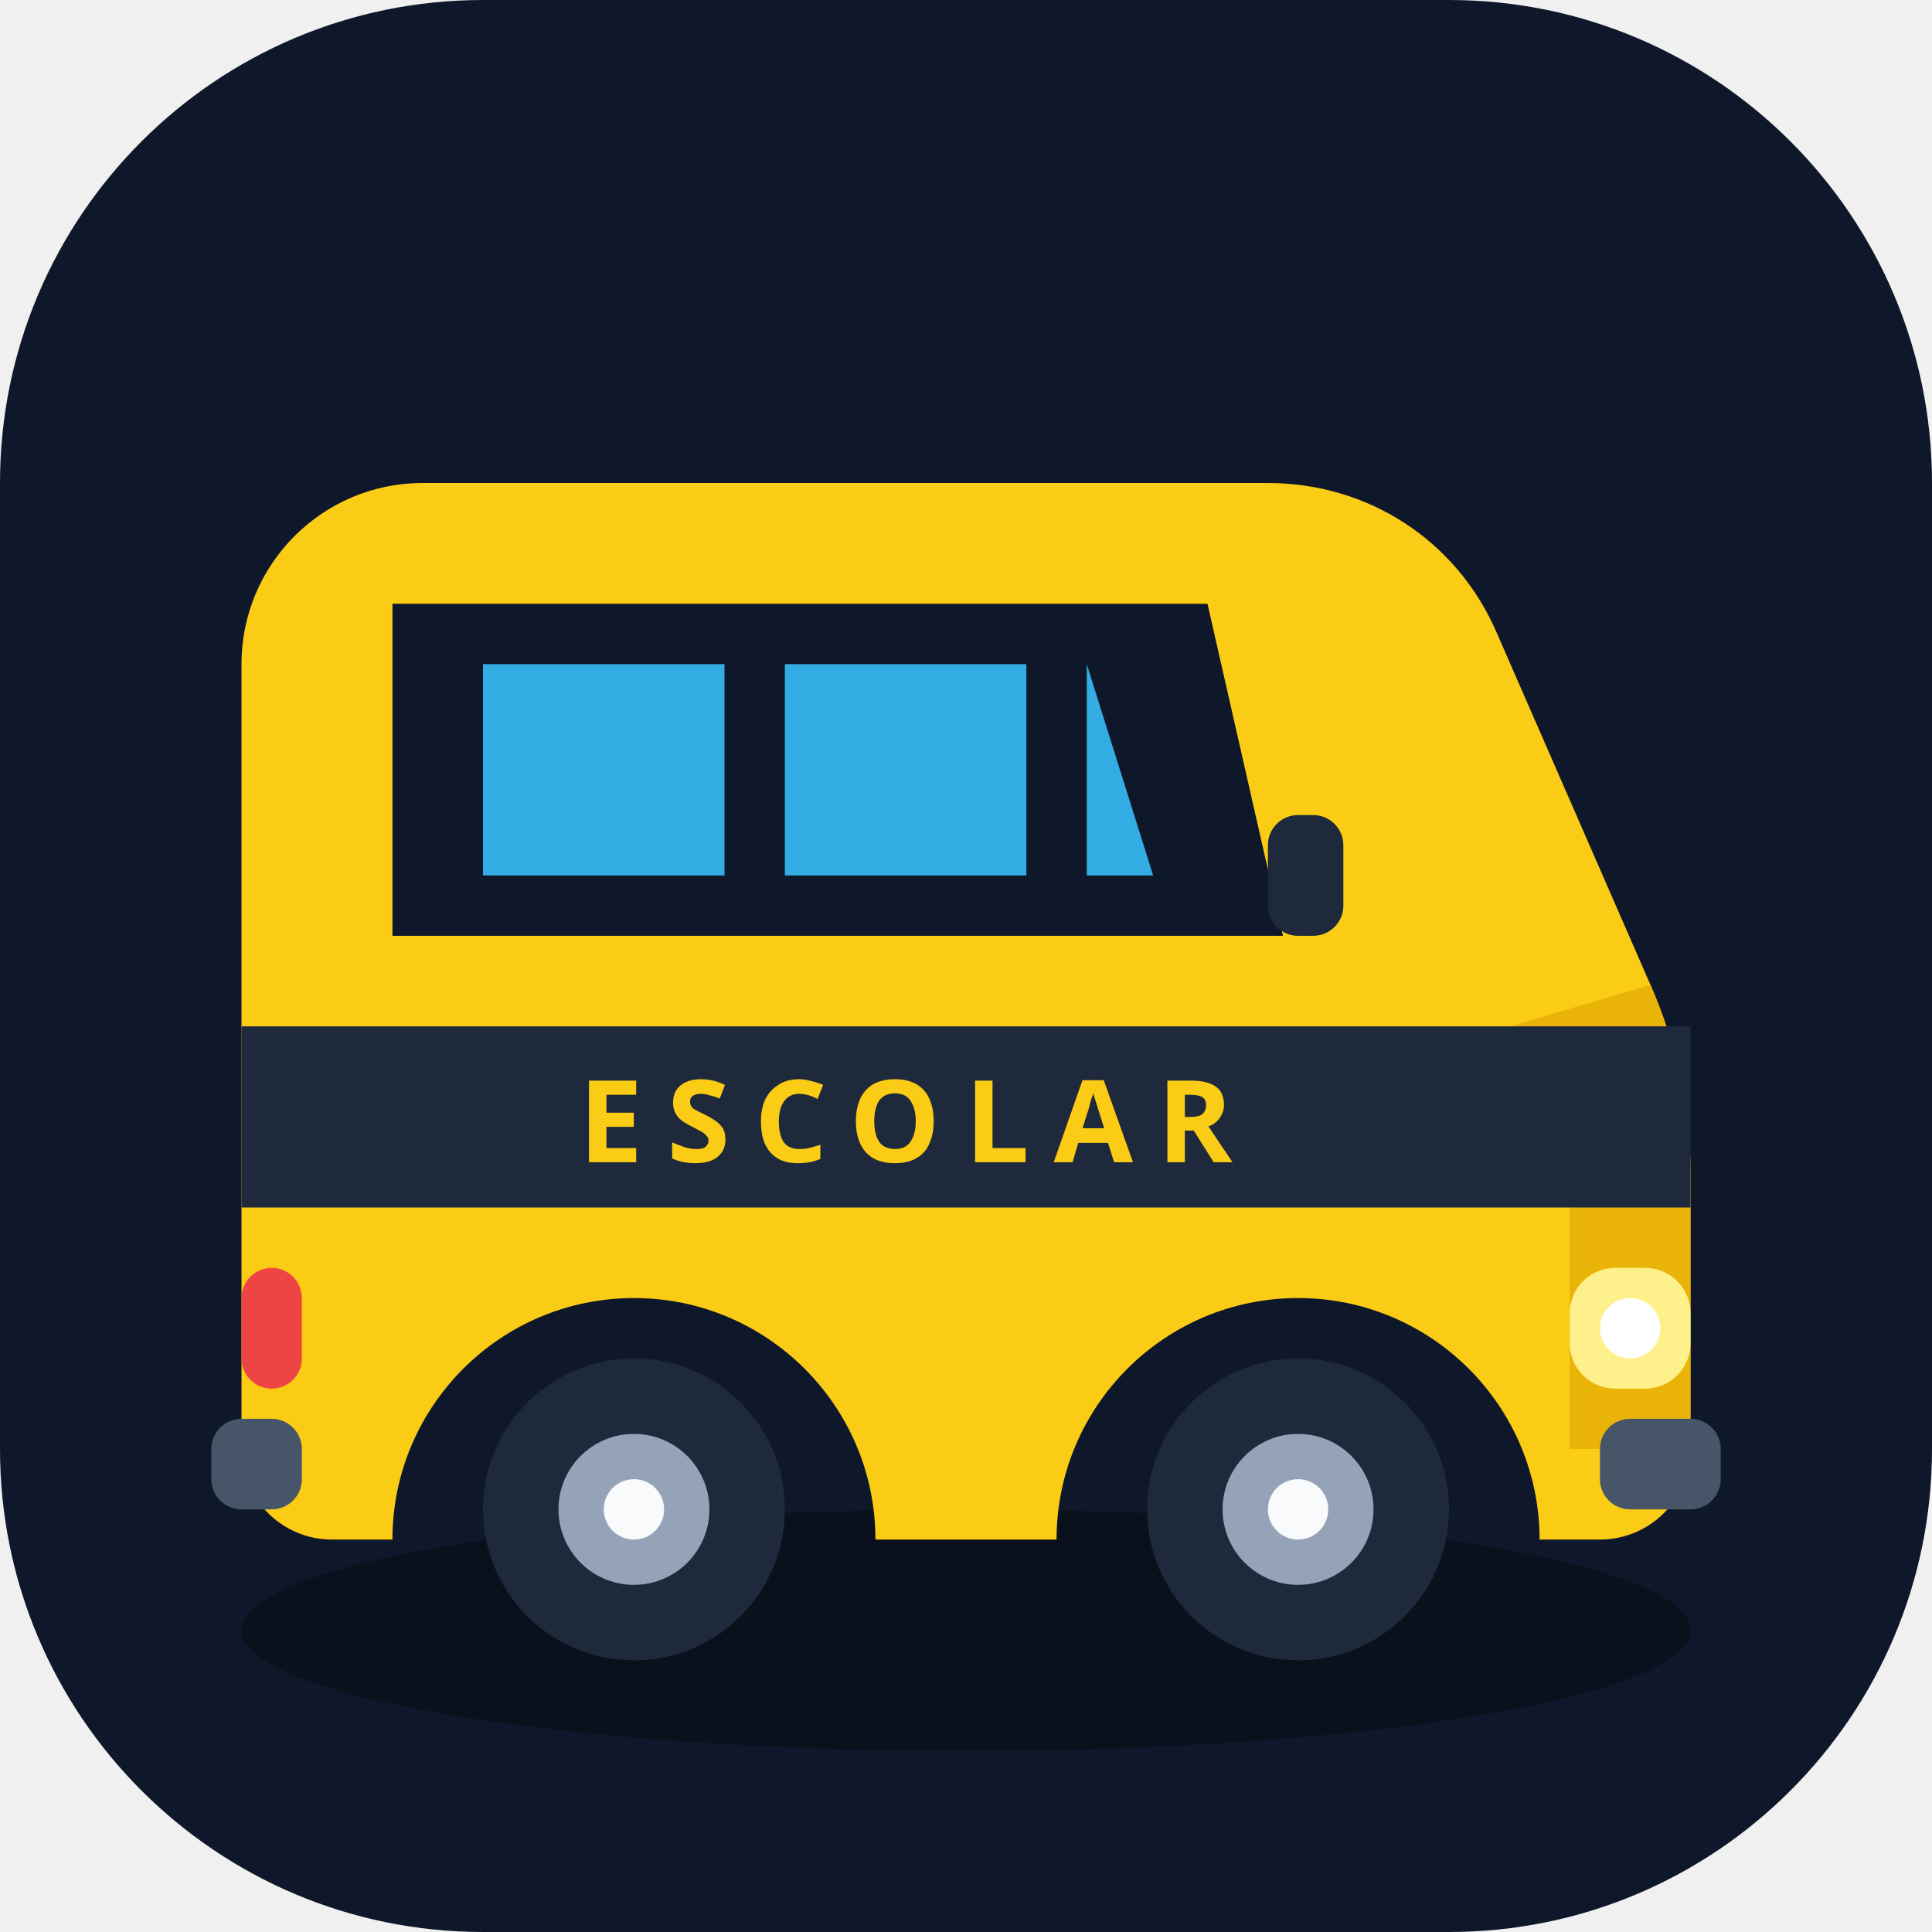
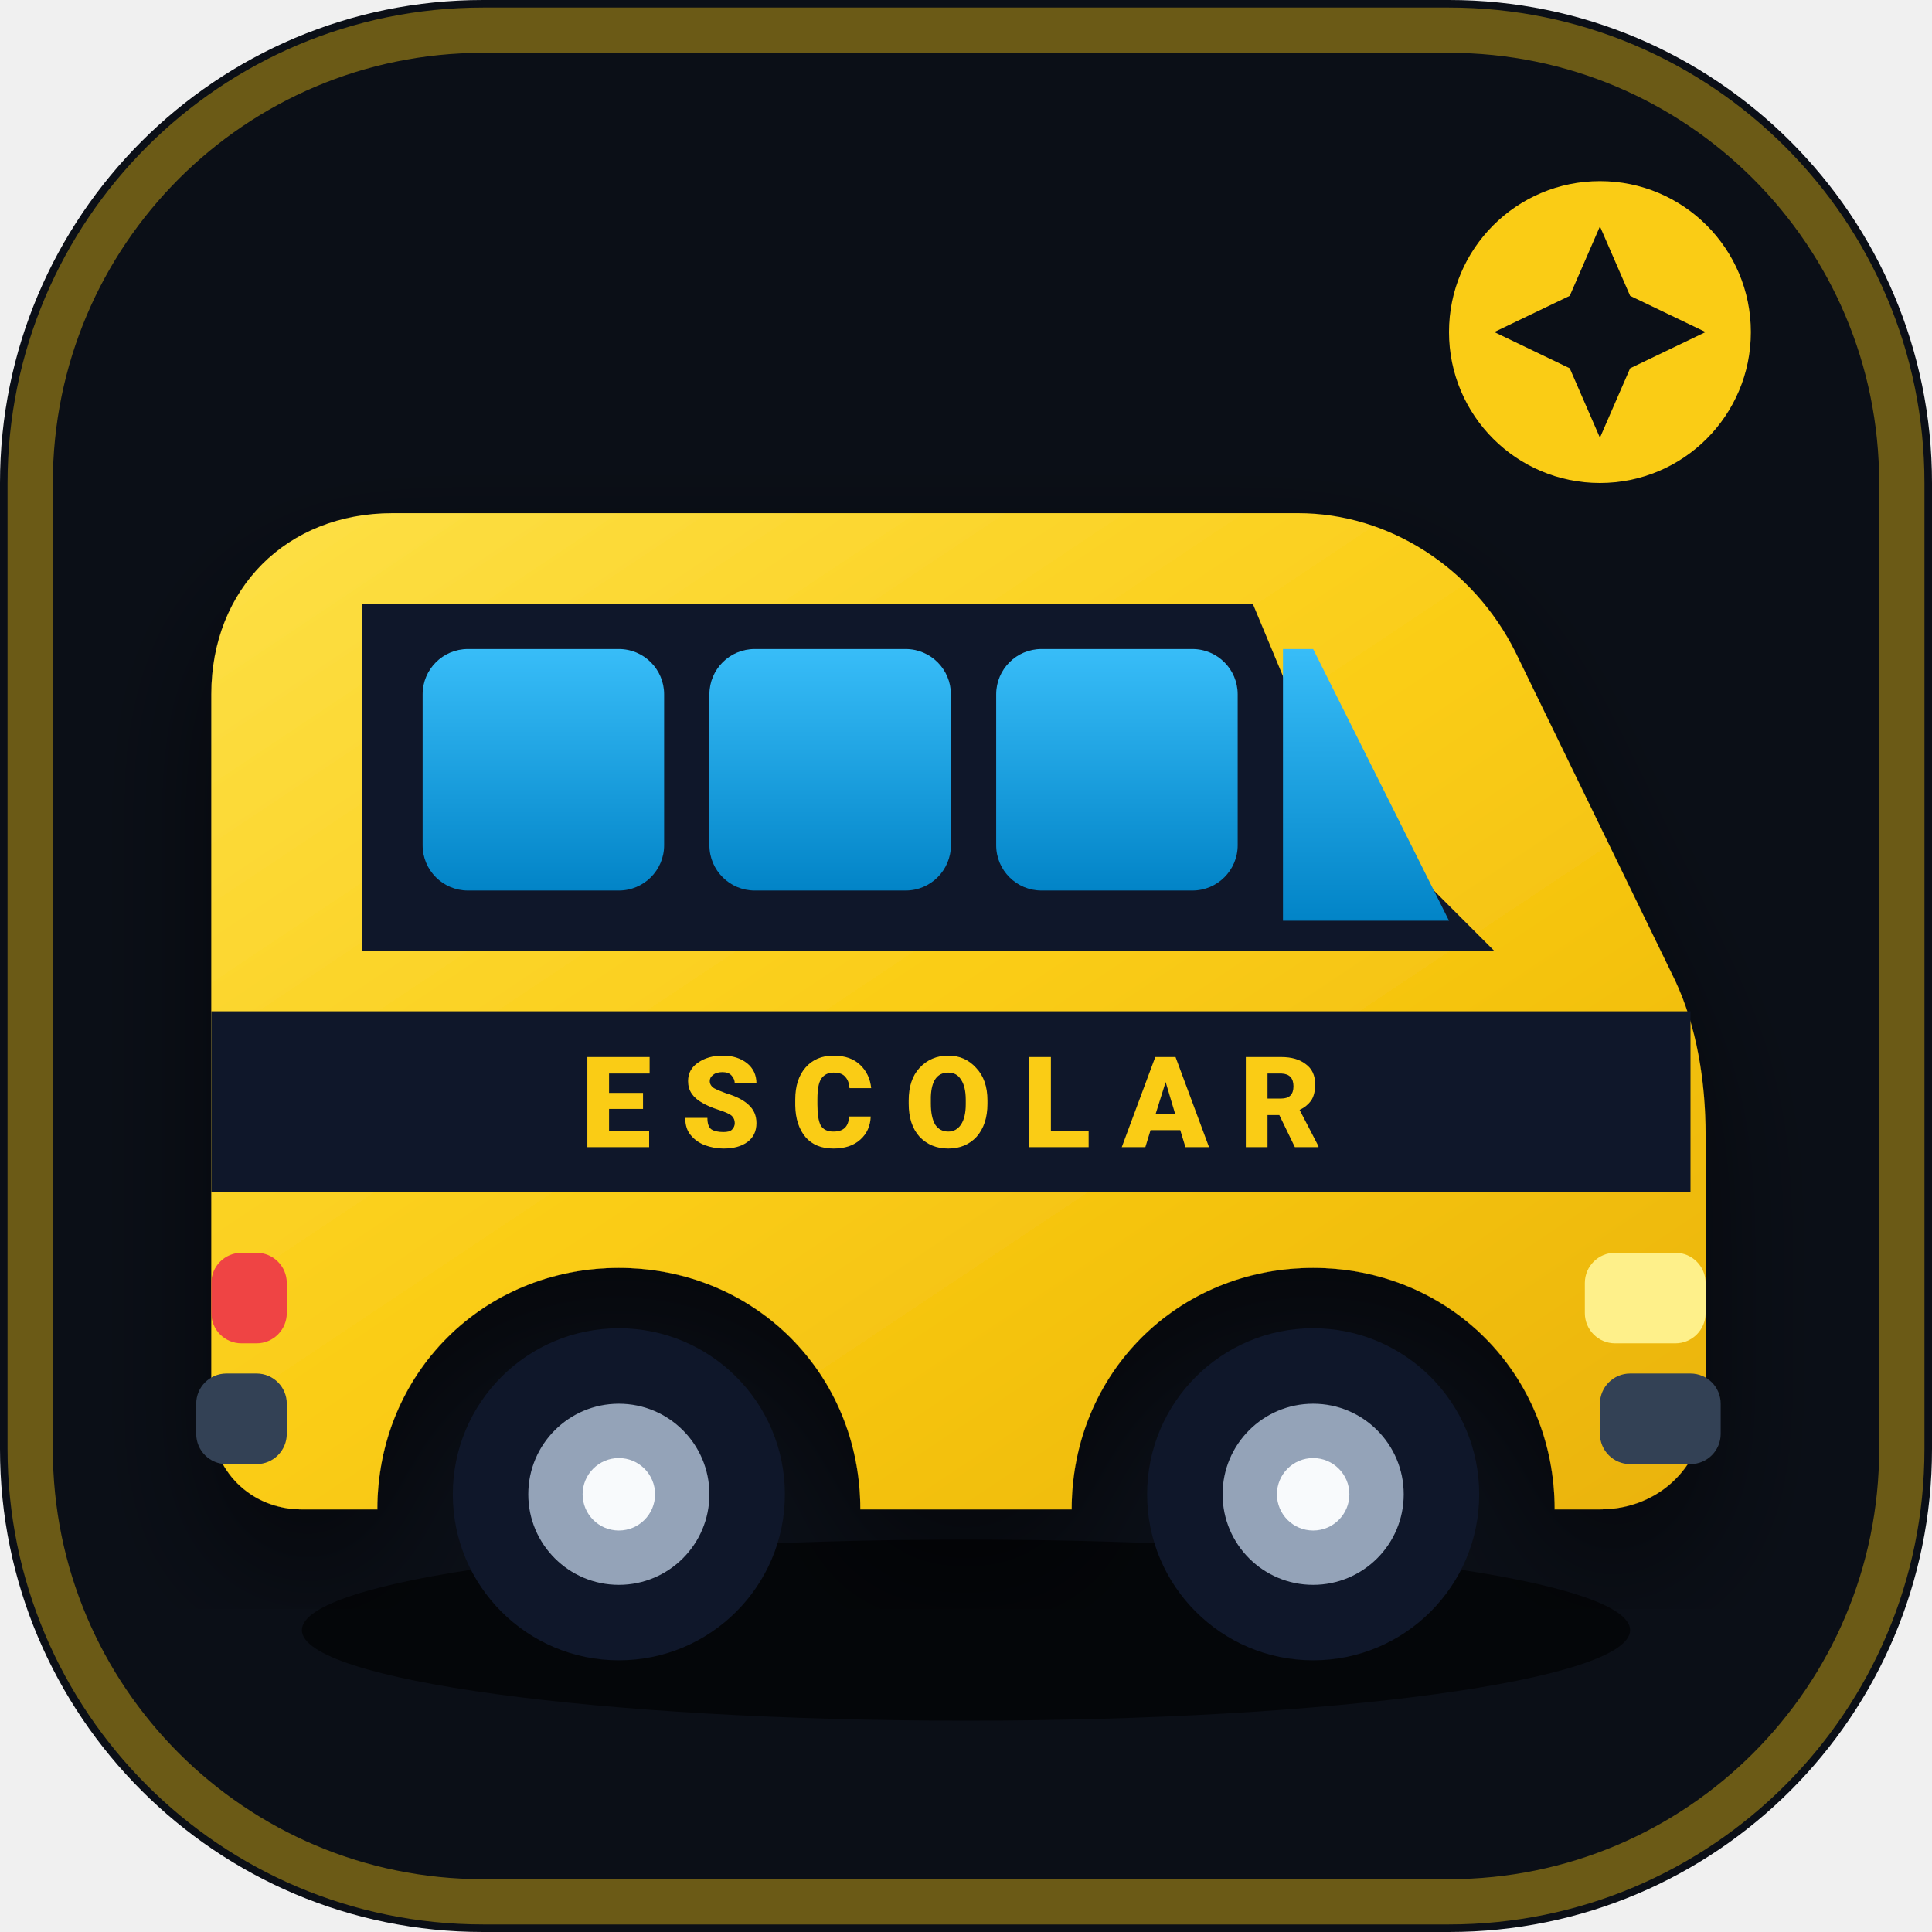
<svg xmlns="http://www.w3.org/2000/svg" viewBox="0 0 64 64" width="64" height="64">
-   <rect width="64" height="64" rx="16" fill="#0F172A" />
-   <ellipse cx="32" cy="54" rx="24" ry="4" fill="#000000" fill-opacity="0.3" />
-   <path d="M8 22C8 18.686 10.686 16 14 16H42C45.314 16 48.242 17.892 49.569 20.933L54.677 32.631C55.526 34.578 56 36.681 56 38.808V48C56 49.657 54.657 51 53 51H51C51 46.582 47.418 43 43 43C38.582 43 35 46.582 35 51H29C29 46.582 25.418 43 21 43C16.582 43 13 46.582 13 51H11C9.343 51 8 49.657 8 48V22Z" fill="#FACC15" />
-   <path d="M50 34L54.677 32.631C55.526 34.578 56 36.681 56 38.808V48H52V38C52 36 51 34.5 50 34Z" fill="#EAB308" />
-   <path d="M40 20H13V31H42.5L40 20Z" fill="#0F172A" />
-   <path d="M16 22H24V29H16V22Z" fill="#38BDF8" fill-opacity="0.9" />
-   <path d="M26 22H34V29H26V22Z" fill="#38BDF8" fill-opacity="0.9" />
-   <path d="M36 22L38.2 29H36V22Z" fill="#38BDF8" fill-opacity="0.9" />
-   <rect x="8" y="34" width="48" height="6" fill="#1E293B" />
-   <text x="30" y="38.5" fill="#FACC15" font-size="3.8" font-weight="900" font-family="system-ui, sans-serif" letter-spacing="0.8" text-anchor="middle">ESCOLAR</text>
-   <rect x="52" y="42" width="4" height="4" rx="1.5" fill="#FEF08A" />
-   <circle cx="54" cy="44" r="1" fill="#FFFFFF" />
-   <rect x="8" y="42" width="2" height="4" rx="1" fill="#EF4444" />
-   <rect x="53" y="47" width="4" height="3" rx="1" fill="#475569" />
-   <rect x="7" y="47" width="3" height="3" rx="1" fill="#475569" />
-   <circle cx="21" cy="50" r="5" fill="#1E293B" />
-   <circle cx="43" cy="50" r="5" fill="#1E293B" />
-   <circle cx="21" cy="50" r="2.5" fill="#94A3B8" />
-   <circle cx="43" cy="50" r="2.5" fill="#94A3B8" />
-   <circle cx="21" cy="50" r="1" fill="#F8FAFC" />
-   <circle cx="43" cy="50" r="1" fill="#F8FAFC" />
-   <rect x="42" y="27" width="2.5" height="4" rx="1" fill="#1E293B" />
+   <defs>
+     <linearGradient id="yellowGrad" x1="0%" y1="0%" x2="100%" y2="100%">
+       <stop offset="0%" stop-color="#FDE047" />
+       <stop offset="50%" stop-color="#FACC15" />
+       <stop offset="100%" stop-color="#EAB308" />
+     </linearGradient>
+     <linearGradient id="glassGrad" x1="0%" y1="0%" x2="0%" y2="100%">
+       <stop offset="0%" stop-color="#38BDF8" />
+       <stop offset="100%" stop-color="#0284C7" />
+     </linearGradient>
+     <filter id="drop" x="-10%" y="-10%" width="120%" height="120%">
+       <feDropShadow dx="0" dy="2" stdDeviation="2" flood-color="#000" flood-opacity="0.5" />
+     </filter>
+   </defs>
+   <rect width="64" height="64" rx="16" fill="#0B0F17" />
+   <rect x="1" y="1" width="62" height="62" rx="15" fill="none" stroke="#FACC15" stroke-width="1.5" stroke-opacity="0.4" />
+   <ellipse cx="32" cy="54" rx="22" ry="3" fill="#000000" fill-opacity="0.6" />
+   <path d="M7 23C7 19.5 9.5 17 13 17H43C46 17 48.8 18.8 50.2 21.6L55.5 32.5C56.2 34 56.5 35.8 56.5 37.6V46.5C56.5 48.5 55 50 53 50H51.5C51.5 45.5 48 42 43.5 42C39 42 35.5 45.5 35.5 50H28.5C28.5 45.5 25 42 20.5 42C16 42 12.5 45.5 12.5 50H10C8.3 50 7 48.7 7 47V23Z" fill="url(#yellowGrad)" filter="url(#drop)" />
+   <path d="M12 20H41.5L44 26L49.5 31.5H12V20Z" fill="#0F172A" />
+   <rect x="14" y="21.5" width="8" height="8" rx="1.5" fill="url(#glassGrad)" />
+   <rect x="23.5" y="21.5" width="8" height="8" rx="1.5" fill="url(#glassGrad)" />
+   <rect x="33" y="21.5" width="8" height="8" rx="1.5" fill="url(#glassGrad)" />
+   <path d="M42.5 21.5H43.5L48 30.5H42.5V21.5Z" fill="url(#glassGrad)" />
+   <rect x="7" y="33.5" width="49" height="6" fill="#0F172A" />
+   <text x="31.5" y="38" fill="#FACC15" font-size="4.2" font-weight="900" font-family="-apple-system, BlinkMacSystemFont, 'Segoe UI', Roboto, sans-serif" letter-spacing="1" text-anchor="middle">ESCOLAR</text>
+   <rect x="52.5" y="41.5" width="4" height="3" rx="1" fill="#FEF08A" />
+   <rect x="7" y="41.5" width="2.5" height="3" rx="1" fill="#EF4444" />
+   <rect x="53" y="45.5" width="4" height="3" rx="1" fill="#334155" />
+   <rect x="6.5" y="45.5" width="3" height="3" rx="1" fill="#334155" />
+   <circle cx="20.5" cy="49.5" r="5.5" fill="#0F172A" />
+   <circle cx="20.5" cy="49.5" r="3" fill="#94A3B8" />
+   <circle cx="20.5" cy="49.5" r="1.2" fill="#F8FAFC" />
+   <circle cx="43.5" cy="49.5" r="5.5" fill="#0F172A" />
+   <circle cx="43.5" cy="49.5" r="3" fill="#94A3B8" />
+   <circle cx="43.5" cy="49.5" r="1.2" fill="#F8FAFC" />
+   <circle cx="53" cy="11" r="5" fill="#FACC15" />
+   <path d="M53 7.5L54 9.8L56.5 11L54 12.2L53 14.5L52 12.2L49.5 11L52 9.8Z" fill="#0B0F17" />
</svg>
